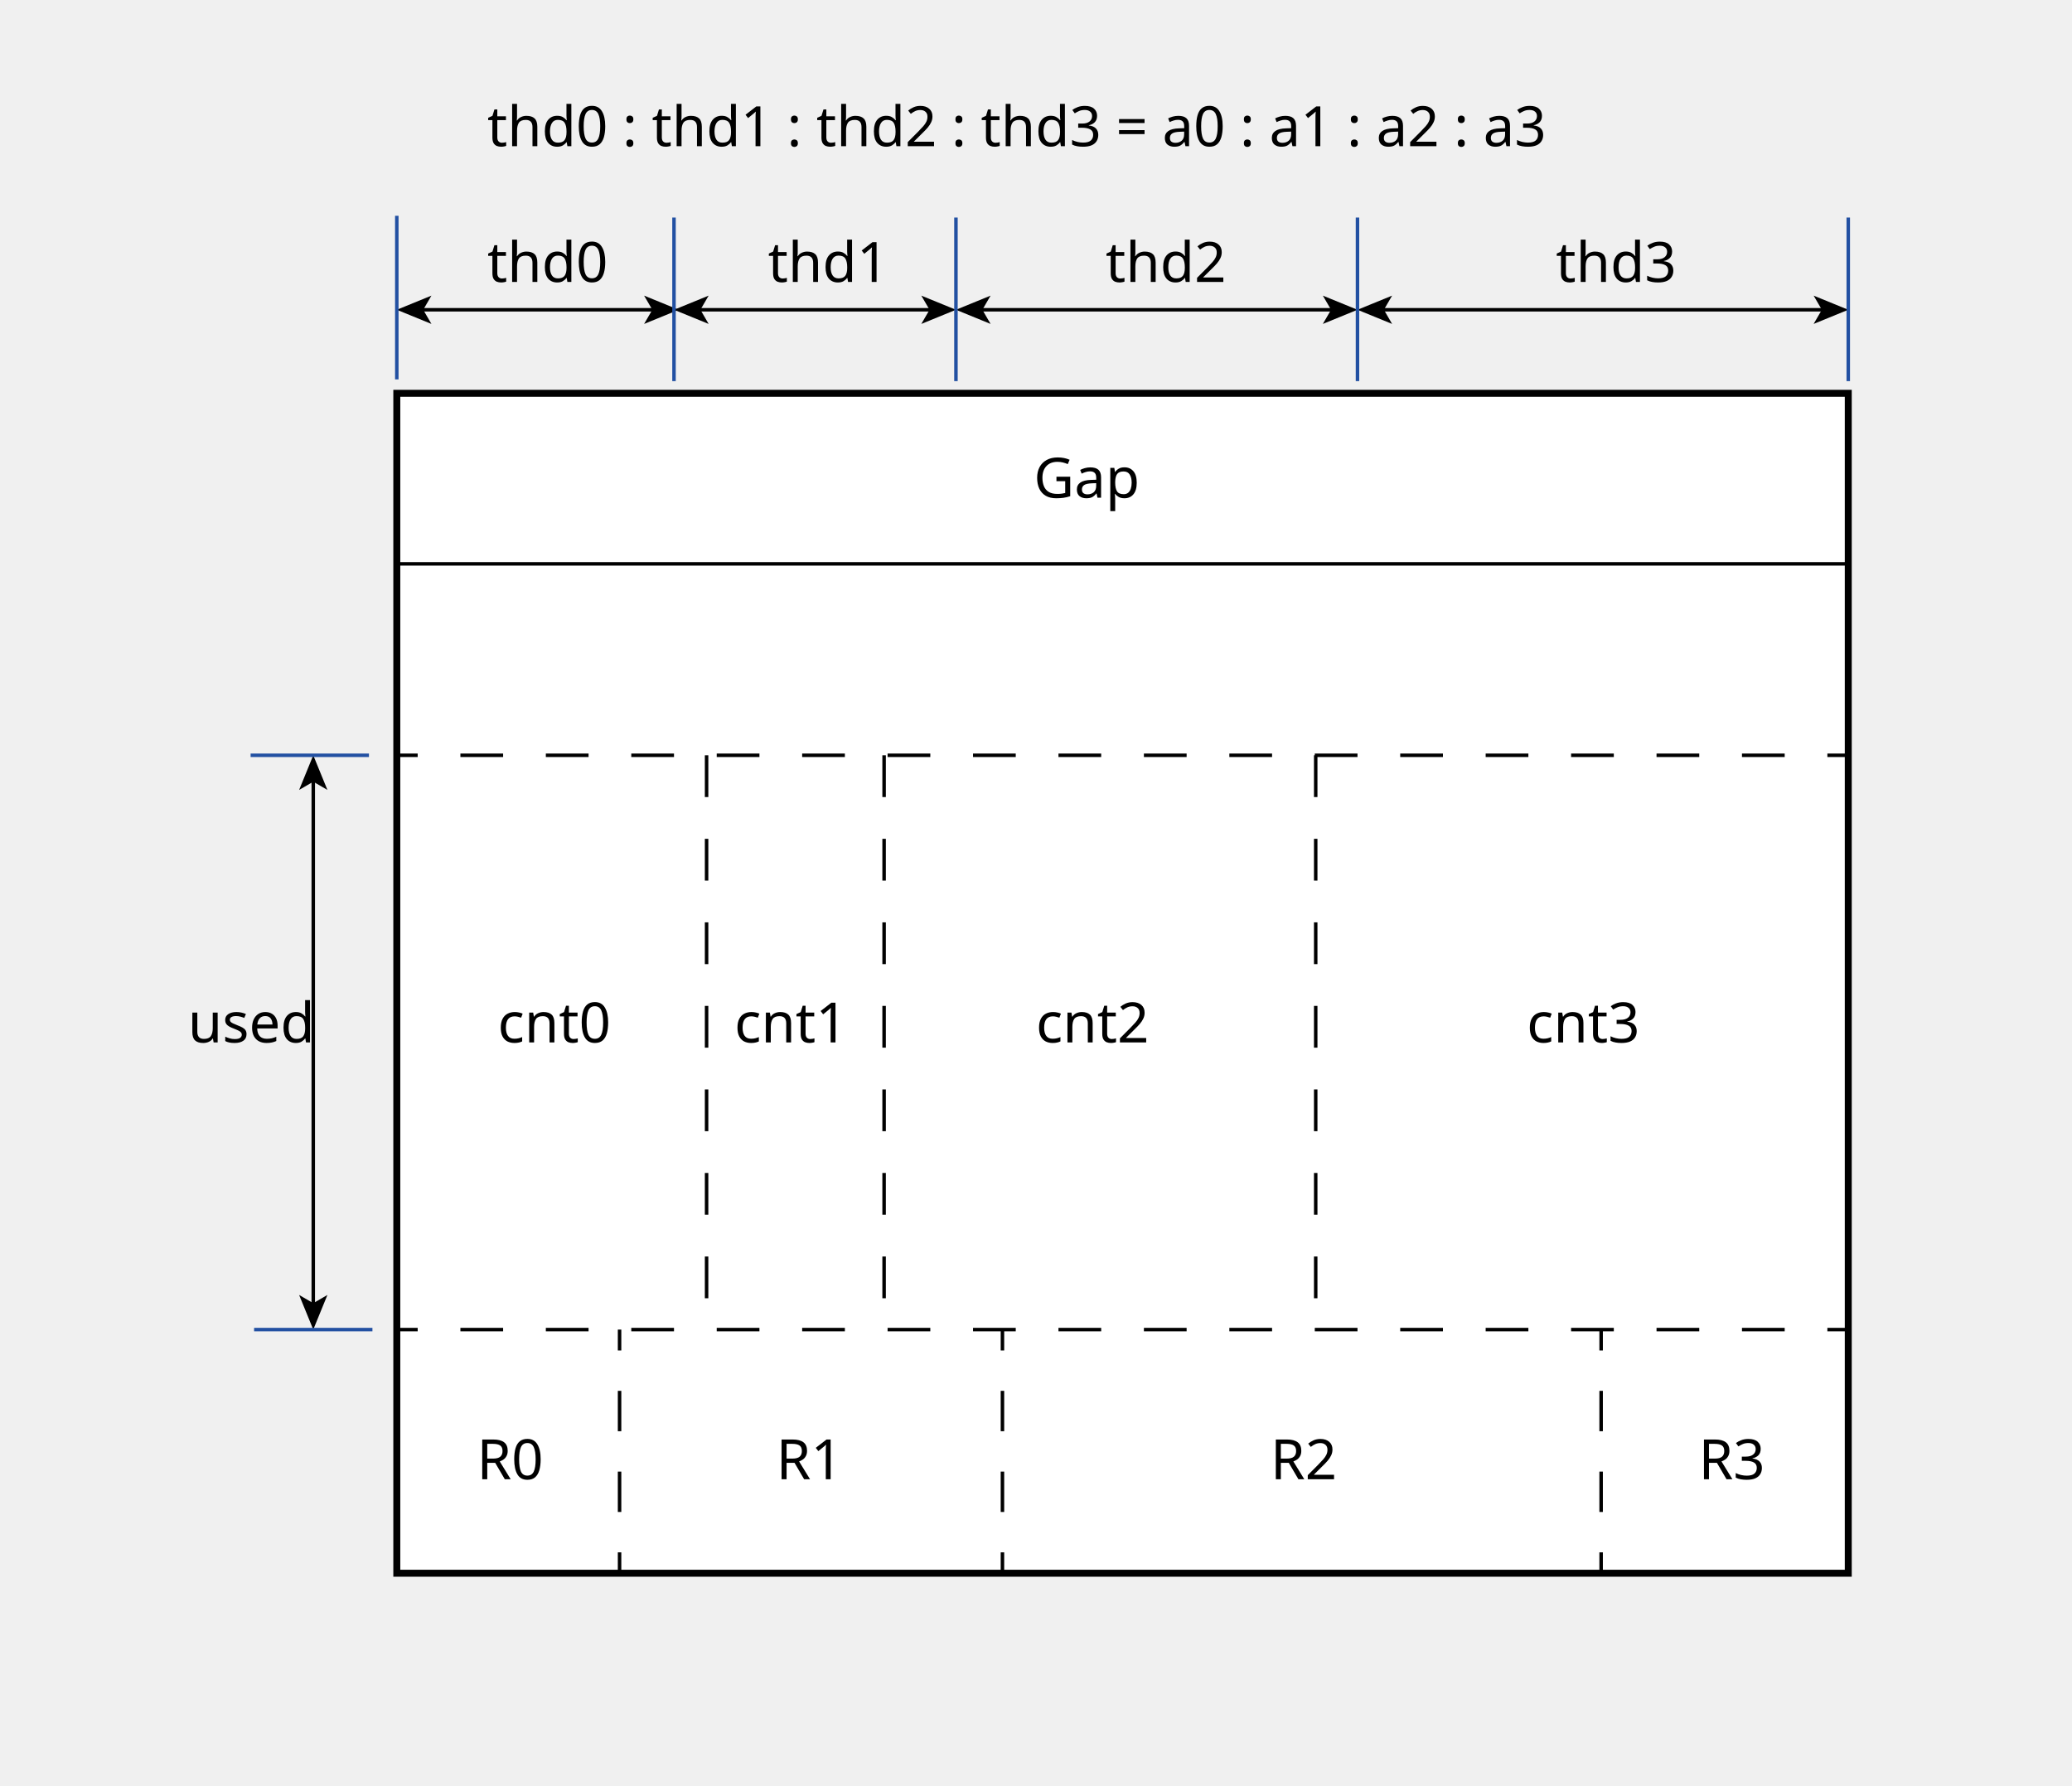
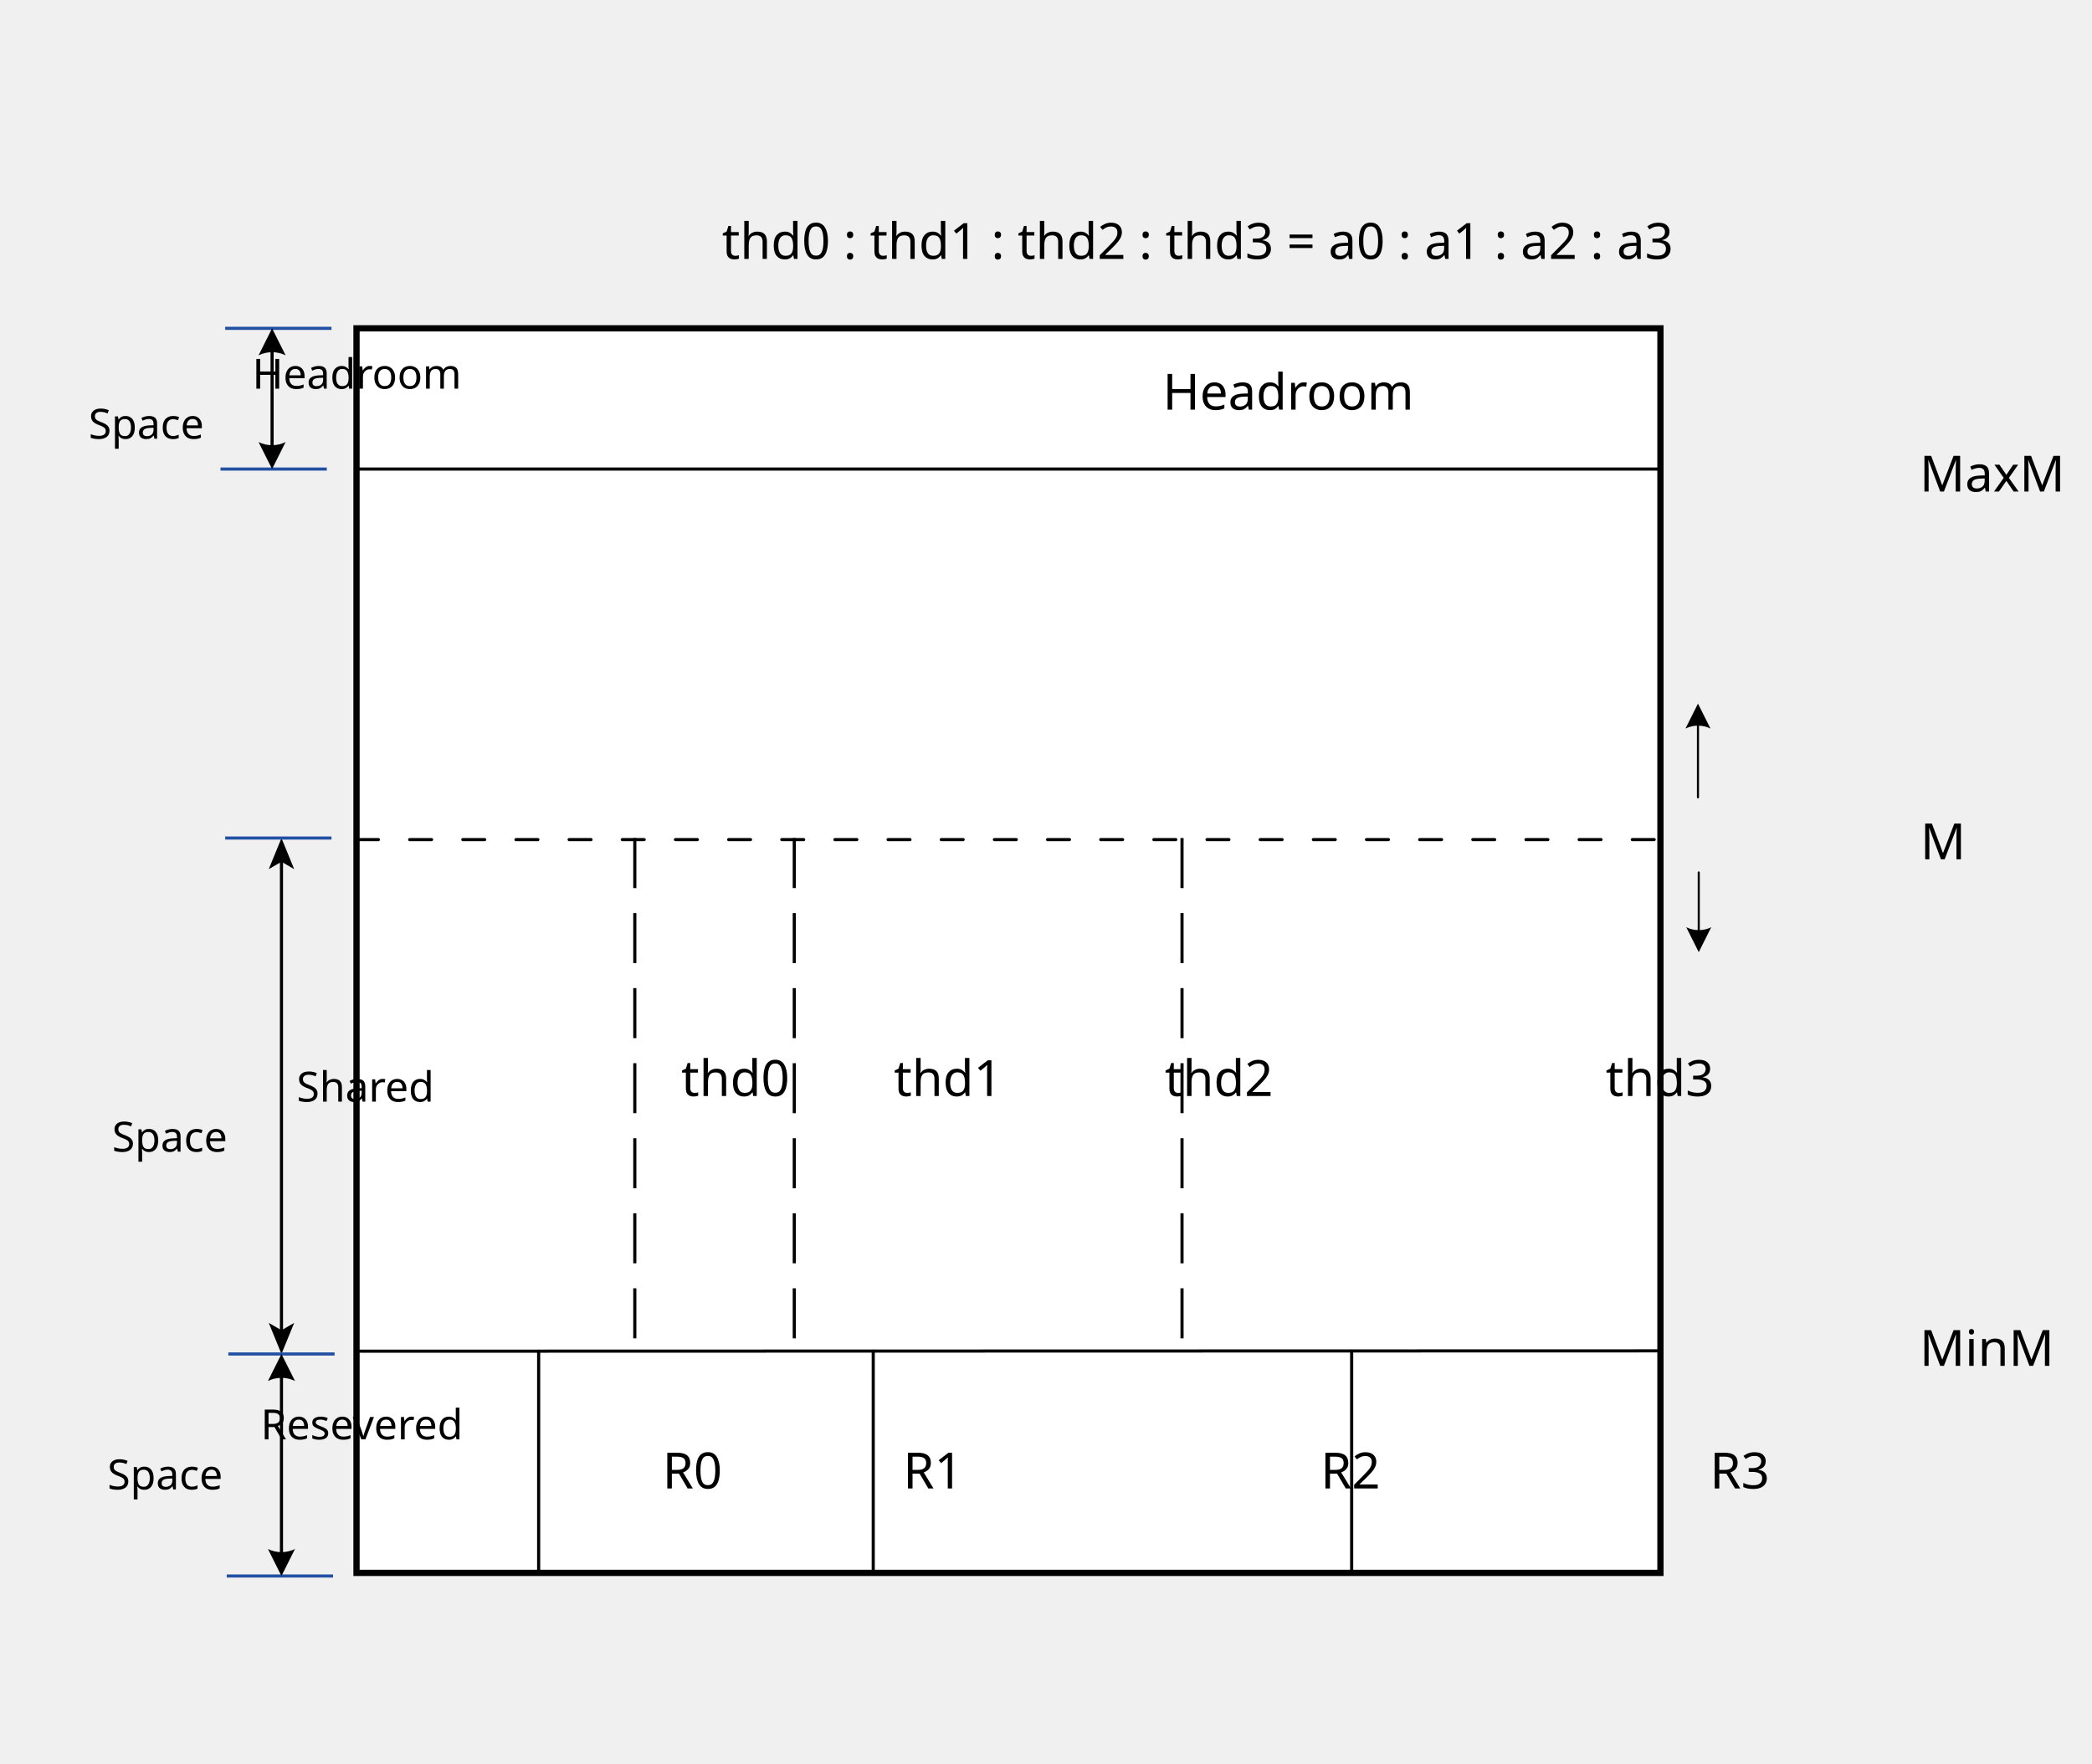
- <svg xmlns="http://www.w3.org/2000/svg" version="1.1" id="图层_1" x="0px" y="0px" width="595.279px" height="513px" viewBox="0 0 595.279 513" enable-background="new 0 0 595.279 513" xml:space="preserve">
-   <rect x="114" y="113" fill="#FFFFFF" stroke="#000000" stroke-width="2" stroke-miterlimit="10" width="417" height="339" />
-   <g>
-     <g>
-       <line fill="none" stroke="#000000" stroke-miterlimit="10" x1="114" y1="382" x2="120" y2="382" />
-       <line fill="none" stroke="#000000" stroke-miterlimit="10" stroke-dasharray="12.273,12.273" x1="132.273" y1="382" x2="518.864" y2="382" />
-       <line fill="none" stroke="#000000" stroke-miterlimit="10" x1="525" y1="382" x2="531" y2="382" />
+ <svg xmlns="http://www.w3.org/2000/svg" xmlns:ns1="http://schemas.microsoft.com/visio/2003/SVGExtensions/" xmlns:xlink="http://www.w3.org/1999/xlink" width="6.969in" height="5.875in" viewBox="0 0 501.75 423" xml:space="preserve" color-interpolation-filters="sRGB" class="st17">
+   <ns1:documentProperties ns1:langID="1033" ns1:metric="true" ns1:viewMarkup="false" />
+   <style type="text/css">
+ 	
+ 		.st1 {fill:#ffffff;stroke:#000000;stroke-linecap:butt;stroke-width:1.5}
+ 		.st2 {fill:none;stroke:none;stroke-linecap:butt;stroke-width:0.75}
+ 		.st3 {fill:#000000;font-family:Calibri;font-size:1em}
+ 		.st4 {fill:#000000;font-family:宋体;font-size:1em}
+ 		.st5 {fill:#000000;font-family:宋体;font-size:0.833em}
+ 		.st6 {font-size:1em}
+ 		.st7 {stroke:#000000;stroke-linecap:butt;stroke-width:0.75}
+ 		.st8 {stroke:#000000;stroke-dasharray:12,6;stroke-linecap:butt;stroke-width:0.75}
+ 		.st9 {fill:#000000;stroke:none;stroke-linecap:butt;stroke-width:0.75}
+ 		.st10 {stroke:#2250a2;stroke-linecap:butt;stroke-width:0.75}
+ 		.st11 {stroke:#000000;stroke-linecap:round;stroke-linejoin:round;stroke-width:0.75}
+ 		.st12 {marker-end:url(#mrkr5-109);marker-start:url(#mrkr5-107);stroke:#000000;stroke-linecap:round;stroke-linejoin:round;stroke-width:0.75}
+ 		.st13 {fill:#000000;fill-opacity:1;stroke:#000000;stroke-opacity:1;stroke-width:0.229}
+ 		.st14 {stroke:#000000;stroke-dasharray:5.25,3.75,0,3.75;stroke-linecap:round;stroke-linejoin:round;stroke-width:0.75}
+ 		.st15 {marker-end:url(#mrkr5-125);stroke:#000000;stroke-linecap:round;stroke-linejoin:round;stroke-width:0.5}
+ 		.st16 {fill:#000000;fill-opacity:1;stroke:#000000;stroke-opacity:1;stroke-width:0.166}
+ 		.st17 {fill:none;fill-rule:evenodd;font-size:12px;overflow:visible;stroke-linecap:square;stroke-miterlimit:3}
+ 	
+ 	</style>
+   <defs id="Markers">
+     <g id="lend5">
+       <path d="M 2 1 L 0 0 L 1.981 -0.993 C 1.672 -0.365 1.673 0.373 1.985 1 " style="stroke:none" />
+     </g>
+     <marker id="mrkr5-107" class="st13" ns1:arrowType="5" ns1:arrowSize="2" ns1:setback="7.15" refX="7.15" orient="auto" markerUnits="strokeWidth" overflow="visible">
+       <use xlink:href="#lend5" transform="scale(4.36) " />
+     </marker>
+     <marker id="mrkr5-109" class="st13" ns1:arrowType="5" ns1:arrowSize="2" ns1:setback="7.63" refX="-7.63" orient="auto" markerUnits="strokeWidth" overflow="visible">
+       <use xlink:href="#lend5" transform="scale(-4.36,-4.36) " />
+     </marker>
+     <marker id="mrkr5-125" class="st16" ns1:arrowType="5" ns1:arrowSize="2" ns1:setback="10.57" refX="-10.57" orient="auto" markerUnits="strokeWidth" overflow="visible">
+       <use xlink:href="#lend5" transform="scale(-6.04,-6.04) " />
+     </marker>
+   </defs>
+   <g ns1:mID="0" ns1:index="1" ns1:groupContext="foregroundPage">
+     <ns1:pageProperties ns1:drawingScale="1" ns1:pageScale="1" ns1:drawingUnits="19" ns1:shadowOffsetX="9" ns1:shadowOffsetY="-9" />
+     <g id="shape1-1" ns1:mID="1" ns1:groupContext="shape" transform="translate(85.5,-45.75)">
+       <rect x="0" y="124.5" width="312.75" height="298.5" class="st1" />
+     </g>
+     <g id="shape18-3" ns1:mID="18" ns1:groupContext="shape" transform="translate(102.725,-62.4)">
+       <ns1:textBlock ns1:margins="rect(0,0,0,0)" />
+       <ns1:textRect cx="12.025" cy="415.8" width="24.05" height="14.4" />
+       <rect x="0" y="408.6" width="24.05" height="14.4" class="st2" />
+       <text x="0" y="419.4" class="st3" ns1:langID="2052">
+         <ns1:paragraph />
+         <ns1:tabList />R0</text>
+     </g>
+     <g id="shape19-6" ns1:mID="19" ns1:groupContext="shape" transform="translate(107.225,-156.525)">
+       <ns1:textBlock ns1:margins="rect(0,0,0,0)" />
+       <ns1:textRect cx="16.138" cy="415.8" width="32.28" height="14.4" />
+       <rect x="0" y="408.6" width="32.275" height="14.4" class="st2" />
+       <text x="0" y="419.4" class="st4" ns1:langID="2052">
+         <ns1:paragraph />
+         <ns1:tabList />thd0</text>
+     </g>
+     <g id="shape20-9" ns1:mID="20" ns1:groupContext="shape" transform="translate(158.225,-156.525)">
+       <ns1:textBlock ns1:margins="rect(0,0,0,0)" />
+       <ns1:textRect cx="15.388" cy="415.8" width="30.78" height="14.4" />
+       <rect x="0" y="408.6" width="30.775" height="14.4" class="st2" />
+       <text x="0" y="419.4" class="st4" ns1:langID="2052">
+         <ns1:paragraph />
+         <ns1:tabList />thd1</text>
+     </g>
+     <g id="shape21-12" ns1:mID="21" ns1:groupContext="shape" transform="translate(223.205,-156.525)">
+       <ns1:textBlock ns1:margins="rect(0,0,0,0)" />
+       <ns1:textRect cx="16.647" cy="415.8" width="33.3" height="14.4" />
+       <rect x="0" y="408.6" width="33.295" height="14.4" class="st2" />
+       <text x="0" y="419.4" class="st4" ns1:langID="2052">
+         <ns1:paragraph />
+         <ns1:tabList />thd2</text>
+     </g>
+     <g id="shape22-15" ns1:mID="22" ns1:groupContext="shape" transform="translate(328.955,-156.525)">
+       <ns1:textBlock ns1:margins="rect(0,0,0,0)" />
+       <ns1:textRect cx="14.398" cy="415.8" width="28.8" height="14.4" />
+       <rect x="0" y="408.6" width="28.795" height="14.4" class="st2" />
+       <text x="0" y="419.4" class="st4" ns1:langID="2052">
+         <ns1:paragraph />
+         <ns1:tabList />thd3</text>
+     </g>
+     <g id="shape24-18" ns1:mID="24" ns1:groupContext="shape" transform="translate(117,-357.3)">
+       <ns1:textBlock ns1:margins="rect(0,0,0,0)" />
+       <ns1:textRect cx="114.013" cy="415.8" width="228.03" height="14.4" />
+       <rect x="0" y="408.6" width="228.025" height="14.4" class="st2" />
+       <text x="0" y="419.4" class="st3" ns1:langID="2052">
+         <ns1:paragraph />
+         <ns1:tabList />thd0 : thd1 : thd2 : thd3 = a0 : a1 : a2 : a3</text>
+     </g>
+     <g id="shape25-21" ns1:mID="25" ns1:groupContext="shape" transform="translate(16.8499,-139.5)">
+       <ns1:textBlock ns1:margins="rect(0,0,0,0)" />
+       <ns1:textRect cx="22.513" cy="406.725" width="45.03" height="32.55" />
+       <rect x="0" y="390.45" width="45.025" height="32.55" class="st2" />
+       <text x="7.51" y="403.73" class="st5" ns1:langID="2052">
+         <ns1:paragraph ns1:horizAlign="1" />
+         <ns1:tabList />Shared <tspan x="10.01" dy="1.2em" class="st6">Space</tspan>
+       </text>
+     </g>
+     <g id="shape26-25" ns1:mID="26" ns1:groupContext="shape" transform="translate(222.725,-321.15)">
+       <ns1:textBlock ns1:margins="rect(0,0,0,0)" />
+       <ns1:textRect cx="26.45" cy="415.8" width="52.91" height="14.4" />
+       <rect x="0" y="408.6" width="52.9" height="14.4" class="st2" />
+       <text x="0" y="419.4" class="st4" ns1:langID="2052">
+         <ns1:paragraph />
+         <ns1:tabList />Headroom</text>
+     </g>
+     <g id="shape27-28" ns1:mID="27" ns1:groupContext="shape" transform="translate(160.45,-62.4)">
+       <ns1:textBlock ns1:margins="rect(0,0,0,0)" />
+       <ns1:textRect cx="12.025" cy="415.8" width="24.06" height="14.4" />
+       <rect x="0" y="408.6" width="24.05" height="14.4" class="st2" />
+       <text x="0" y="419.4" class="st3" ns1:langID="2052">
+         <ns1:paragraph />
+         <ns1:tabList />R1</text>
+     </g>
+     <g id="shape28-31" ns1:mID="28" ns1:groupContext="shape" transform="translate(260.575,-62.4)">
+       <ns1:textBlock ns1:margins="rect(0,0,0,0)" />
+       <ns1:textRect cx="12.025" cy="415.8" width="24.06" height="14.4" />
+       <rect x="0" y="408.6" width="24.05" height="14.4" class="st2" />
+       <text x="0" y="419.4" class="st3" ns1:langID="2052">
+         <ns1:paragraph />
+         <ns1:tabList />R2</text>
+     </g>
+     <g id="shape29-34" ns1:mID="29" ns1:groupContext="shape" transform="translate(353.95,-62.4)">
+       <ns1:textBlock ns1:margins="rect(0,0,0,0)" />
+       <ns1:textRect cx="12.025" cy="415.8" width="24.05" height="14.4" />
+       <rect x="0" y="408.6" width="24.05" height="14.4" class="st2" />
+       <text x="0" y="419.4" class="st3" ns1:langID="2052">
+         <ns1:paragraph />
+         <ns1:tabList />R3</text>
+     </g>
+     <g id="shape30-37" ns1:mID="30" ns1:groupContext="shape" transform="translate(85.5,-310.5)">
+       <path d="M0 423 L312.75 423" class="st7" />
+     </g>
+     <g id="shape35-40" ns1:mID="35" ns1:groupContext="shape" transform="translate(575.25,201) rotate(90)">
+       <path d="M0 423 L123.75 423" class="st8" />
+     </g>
+     <g id="shape36-43" ns1:mID="36" ns1:groupContext="shape" transform="translate(613.5,201) rotate(90)">
+       <path d="M0 423 L123.75 423" class="st8" />
+     </g>
+     <g id="shape37-46" ns1:mID="37" ns1:groupContext="shape" transform="translate(706.5,201) rotate(90)">
+       <path d="M0 423 L123.75 423" class="st8" />
+     </g>
+     <g id="group62-49" transform="translate(64.4513,-98.25)" ns1:mID="62" ns1:groupContext="group">
+       <g id="shape63-50" ns1:mID="63" ns1:groupContext="shape" transform="translate(426.049,304.546) rotate(90)">
+         <path d="M0 423 L113.16 423" class="st7" />
+       </g>
+       <g id="shape64-53" ns1:mID="64" ns1:groupContext="shape" transform="translate(0,-116.288)">
+         <path d="M3.05 415.54 L0 423 L3.05 421.23 L6.1 423 L3.05 415.54 Z" class="st9" />
+       </g>
+       <g id="shape65-55" ns1:mID="65" ns1:groupContext="shape">
+         <path d="M3.05 423 L0 415.54 L3.05 417.31 L6.1 415.54 L3.05 423 Z" class="st9" />
+       </g>
+     </g>
+     <g id="shape66-57" ns1:mID="66" ns1:groupContext="shape" transform="translate(54,-222)">
+       <path d="M0 423 L25.5 423" class="st10" />
+     </g>
+     <g id="shape67-60" ns1:mID="67" ns1:groupContext="shape" transform="translate(54.75,-98.25)">
+       <path d="M0 423 L25.5 423" class="st10" />
+     </g>
+     <g id="shape68-63" ns1:mID="68" ns1:groupContext="shape" transform="translate(85.3913,-98.9196) rotate(-0.0147214)">
+       <path d="M0 423 L312.75 423" class="st11" />
+     </g>
+     <g id="shape2-66" ns1:mID="2" ns1:groupContext="shape" transform="translate(552.187,324.069) rotate(90)">
+       <path d="M0 423 L53.18 423" class="st11" />
+     </g>
+     <g id="shape3-69" ns1:mID="3" ns1:groupContext="shape" transform="translate(632.438,324.069) rotate(90)">
+       <path d="M0 423 L53.18 423" class="st11" />
+     </g>
+     <g id="shape4-72" ns1:mID="4" ns1:groupContext="shape" transform="translate(747.188,324.069) rotate(90)">
+       <path d="M0 423 L53.18 423" class="st11" />
+     </g>
+     <g id="shape5-75" ns1:mID="5" ns1:groupContext="shape" transform="translate(399.562,-213.3)">
+       <ns1:textBlock ns1:margins="rect(0,0,0,0)" />
+       <ns1:textRect cx="7.875" cy="415.8" width="15.75" height="14.4" />
+       <rect x="0" y="408.6" width="15.75" height="14.4" class="st2" />
+       <text x="4.87" y="419.4" class="st4" ns1:langID="2052">
+         <ns1:paragraph ns1:horizAlign="1" />
+         <ns1:tabList />M</text>
+     </g>
+     <g id="shape6-78" ns1:mID="6" ns1:groupContext="shape" transform="translate(400.5,-301.5)">
+       <ns1:textBlock ns1:margins="rect(0,0,0,0)" />
+       <ns1:textRect cx="15.75" cy="415.8" width="31.5" height="14.4" />
+       <rect x="0" y="408.6" width="31.5" height="14.4" class="st2" />
+       <text x="3.75" y="419.4" class="st4" ns1:langID="2052">
+         <ns1:paragraph ns1:horizAlign="1" />
+         <ns1:tabList />MaxM</text>
+     </g>
+     <g id="shape7-81" ns1:mID="7" ns1:groupContext="shape" transform="translate(400.5,-91.8)">
+       <ns1:textBlock ns1:margins="rect(0,0,0,0)" />
+       <ns1:textRect cx="15.75" cy="415.8" width="31.5" height="14.4" />
+       <rect x="0" y="408.6" width="31.5" height="14.4" class="st2" />
+       <text x="3.75" y="419.4" class="st4" ns1:langID="2052">
+         <ns1:paragraph ns1:horizAlign="1" />
+         <ns1:tabList />MinM</text>
+     </g>
+     <g id="shape12-84" ns1:mID="12" ns1:groupContext="shape" transform="translate(54.375,-45)">
+       <path d="M0 423 L25.5 423" class="st10" />
+     </g>
+     <g id="shape13-87" ns1:mID="13" ns1:groupContext="shape" transform="translate(9,-58.5)">
+       <ns1:textBlock ns1:margins="rect(0,0,0,0)" />
+       <ns1:textRect cx="29.25" cy="406.725" width="58.5" height="32.55" />
+       <rect x="0" y="390.45" width="58.5" height="32.55" class="st2" />
+       <text x="6.75" y="403.73" class="st5" ns1:langID="2052">
+         <ns1:paragraph ns1:horizAlign="1" />
+         <ns1:tabList />Resevered <tspan x="16.75" dy="1.2em" class="st6">Space</tspan>
+       </text>
+     </g>
+     <g id="shape14-91" ns1:mID="14" ns1:groupContext="shape" transform="translate(52.875,-310.5)">
+       <path d="M0 423 L25.5 423" class="st10" />
+     </g>
+     <g id="shape15-94" ns1:mID="15" ns1:groupContext="shape" transform="translate(54,-344.25)">
+       <path d="M0 423 L25.5 423" class="st10" />
+     </g>
+     <g id="shape39-97" ns1:mID="39" ns1:groupContext="shape" transform="translate(11.2249,-310.5)">
+       <ns1:textBlock ns1:margins="rect(0,0,0,0)" />
+       <ns1:textRect cx="22.513" cy="406.725" width="45.03" height="32.55" />
+       <rect x="0" y="390.45" width="45.025" height="32.55" class="st2" />
+       <text x="2.51" y="403.73" class="st5" ns1:langID="2052">
+         <ns1:paragraph ns1:horizAlign="1" />
+         <ns1:tabList />Headroom <tspan x="10.01" dy="1.2em" class="st6">Space</tspan>
+       </text>
+     </g>
+     <g id="shape16-101" ns1:mID="16" ns1:groupContext="shape" transform="translate(-357.75,112.5) rotate(-90)">
+       <path d="M5.36 423 L5.72 423 L28.03 423" class="st12" />
+     </g>
+     <g id="shape8-110" ns1:mID="8" ns1:groupContext="shape" transform="translate(490.5,324.75) rotate(90)">
+       <path d="M5.36 423 L5.72 423 L47.53 423" class="st12" />
+     </g>
+     <g id="shape9-117" ns1:mID="9" ns1:groupContext="shape" transform="translate(85.5,-221.625)">
+       <path d="M0 423 L312.75 423" class="st14" />
+     </g>
+     <g id="shape10-120" ns1:mID="10" ns1:groupContext="shape" transform="translate(-15.75,191.25) rotate(-90)">
+       <path d="M0 423 L17.21 423" class="st15" />
+     </g>
+     <g id="shape11-126" ns1:mID="11" ns1:groupContext="shape" transform="translate(830.437,209.25) rotate(90)">
+       <path d="M0 423 L13.84 423" class="st15" />
    </g>
  </g>
-   <g>
-     <g>
-       <line fill="none" stroke="#000000" stroke-miterlimit="10" x1="178" y1="382" x2="178" y2="388" />
-       <line fill="none" stroke="#000000" stroke-miterlimit="10" stroke-dasharray="11.6,11.6" x1="178" y1="399.6" x2="178" y2="440.2" />
-       <line fill="none" stroke="#000000" stroke-miterlimit="10" x1="178" y1="446" x2="178" y2="452" />
-     </g>
-   </g>
-   <g>
-     <g>
-       <line fill="none" stroke="#000000" stroke-miterlimit="10" x1="288" y1="382" x2="288" y2="388" />
-       <line fill="none" stroke="#000000" stroke-miterlimit="10" stroke-dasharray="11.6,11.6" x1="288" y1="399.6" x2="288" y2="440.2" />
-       <line fill="none" stroke="#000000" stroke-miterlimit="10" x1="288" y1="446" x2="288" y2="452" />
-     </g>
-   </g>
-   <g>
-     <g>
-       <line fill="none" stroke="#000000" stroke-miterlimit="10" x1="460" y1="382" x2="460" y2="388" />
-       <line fill="none" stroke="#000000" stroke-miterlimit="10" stroke-dasharray="11.6,11.6" x1="460" y1="399.6" x2="460" y2="440.2" />
-       <line fill="none" stroke="#000000" stroke-miterlimit="10" x1="460" y1="446" x2="460" y2="452" />
-     </g>
-   </g>
-   <text transform="matrix(1 0 0 1 136.9998 425)" font-family="'ArialMT'" font-size="16">R0</text>
-   <text transform="matrix(1 0 0 1 142.9998 299.5)" font-family="'ArialMT'" font-size="16">cnt0</text>
-   <text transform="matrix(1 0 0 1 210.9998 299.5)" font-family="'ArialMT'" font-size="16">cnt1</text>
-   <text transform="matrix(1 0 0 1 297.6404 299.5)" font-family="'ArialMT'" font-size="16">cnt2</text>
-   <text transform="matrix(1 0 0 1 438.6399 299.5)" font-family="'ArialMT'" font-size="16">cnt3</text>
-   <text transform="matrix(1 0 0 1 139.9998 81)" font-family="'ArialMT'" font-size="16">thd0</text>
-   <text transform="matrix(1 0 0 1 139.9998 42)" font-family="'ArialMT'" font-size="16">thd0 : thd1 : thd2 : thd3 = a0 : a1 : a2 : a3</text>
-   <text transform="matrix(1 0 0 1 53.9998 299.5)" font-family="'ArialMT'" font-size="16">used</text>
-   <text transform="matrix(1 0 0 1 296.9998 143)" font-family="'ArialMT'" font-size="16">Gap</text>
-   <text transform="matrix(1 0 0 1 222.9998 425)" font-family="'ArialMT'" font-size="16">R1</text>
-   <text transform="matrix(1 0 0 1 364.9993 425)" font-family="'ArialMT'" font-size="16">R2</text>
-   <text transform="matrix(1 0 0 1 487.9993 425)" font-family="'ArialMT'" font-size="16">R3</text>
-   <line fill="none" stroke="#000000" stroke-miterlimit="10" x1="114" y1="162" x2="531" y2="162" />
-   <g>
-     <g>
-       <line fill="none" stroke="#000000" stroke-miterlimit="10" x1="114" y1="217" x2="120" y2="217" />
-       <line fill="none" stroke="#000000" stroke-miterlimit="10" stroke-dasharray="12.273,12.273" x1="132.273" y1="217" x2="518.863" y2="217" />
-       <line fill="none" stroke="#000000" stroke-miterlimit="10" x1="525" y1="217" x2="531" y2="217" />
-     </g>
-   </g>
-   <line fill="none" stroke="#000000" stroke-miterlimit="10" stroke-dasharray="12" x1="203" y1="217" x2="203" y2="382" />
-   <line fill="none" stroke="#000000" stroke-miterlimit="10" stroke-dasharray="12" x1="254" y1="217" x2="254" y2="382" />
-   <line fill="none" stroke="#000000" stroke-miterlimit="10" stroke-dasharray="12" x1="378" y1="217" x2="378" y2="382" />
-   <g>
-     <g>
-       <line fill="none" stroke="#000000" stroke-miterlimit="10" x1="121.061" y1="89" x2="187.939" y2="89" />
-       <g>
-         <polygon points="114,89 123.949,93.065 121.588,89 123.949,84.936    " />
-       </g>
-       <g>
-         <polygon points="195,89 185.051,93.065 187.412,89 185.051,84.936    " />
-       </g>
-     </g>
-   </g>
-   <text transform="matrix(1 0 0 1 220.6399 81)" font-family="'ArialMT'" font-size="16">thd1</text>
-   <g>
-     <g>
-       <line fill="none" stroke="#000000" stroke-miterlimit="10" x1="200.701" y1="89" x2="267.58" y2="89" />
-       <g>
-         <polygon points="193.64,89 203.589,93.065 201.229,89 203.589,84.936    " />
-       </g>
-       <g>
-         <polygon points="274.64,89 264.691,93.065 267.052,89 264.691,84.936    " />
-       </g>
-     </g>
-   </g>
-   <text transform="matrix(1 0 0 1 317.6399 81)" font-family="'ArialMT'" font-size="16">thd2</text>
-   <g>
-     <g>
-       <line fill="none" stroke="#000000" stroke-miterlimit="10" x1="281.701" y1="89" x2="382.939" y2="89" />
-       <g>
-         <polygon points="274.64,89 284.59,93.065 282.229,89 284.59,84.936    " />
-       </g>
-       <g>
-         <polygon points="390,89 380.051,93.065 382.411,89 380.051,84.936    " />
-       </g>
-     </g>
-   </g>
-   <text transform="matrix(1 0 0 1 446.9993 81)" font-family="'ArialMT'" font-size="16">thd3</text>
-   <g>
-     <g>
-       <line fill="none" stroke="#000000" stroke-miterlimit="10" x1="397.061" y1="89" x2="523.939" y2="89" />
-       <g>
-         <polygon points="390,89 399.948,93.065 397.588,89 399.948,84.936    " />
-       </g>
-       <g>
-         <polygon points="531,89 521.051,93.065 523.411,89 521.051,84.936    " />
-       </g>
-     </g>
-   </g>
-   <line fill="none" stroke="#2250A2" stroke-miterlimit="10" x1="114" y1="109" x2="114" y2="62" />
-   <line fill="none" stroke="#2250A2" stroke-miterlimit="10" x1="193.64" y1="109.5" x2="193.64" y2="62.5" />
-   <line fill="none" stroke="#2250A2" stroke-miterlimit="10" x1="274.64" y1="109.5" x2="274.64" y2="62.5" />
-   <line fill="none" stroke="#2250A2" stroke-miterlimit="10" x1="390" y1="109.5" x2="390" y2="62.5" />
-   <line fill="none" stroke="#2250A2" stroke-miterlimit="10" x1="531" y1="109.5" x2="531" y2="62.5" />
-   <g>
-     <g>
-       <line fill="none" stroke="#000000" stroke-miterlimit="10" x1="90" y1="224.061" x2="90" y2="374.939" />
-       <g>
-         <polygon points="90,217 85.935,226.949 90,224.588 94.064,226.949    " />
-       </g>
-       <g>
-         <polygon points="90,382 85.935,372.051 90,374.412 94.064,372.051    " />
-       </g>
-     </g>
-   </g>
-   <line fill="none" stroke="#2250A2" stroke-miterlimit="10" x1="72" y1="217" x2="106" y2="217" />
-   <line fill="none" stroke="#2250A2" stroke-miterlimit="10" x1="73" y1="382" x2="107" y2="382" />
</svg>
